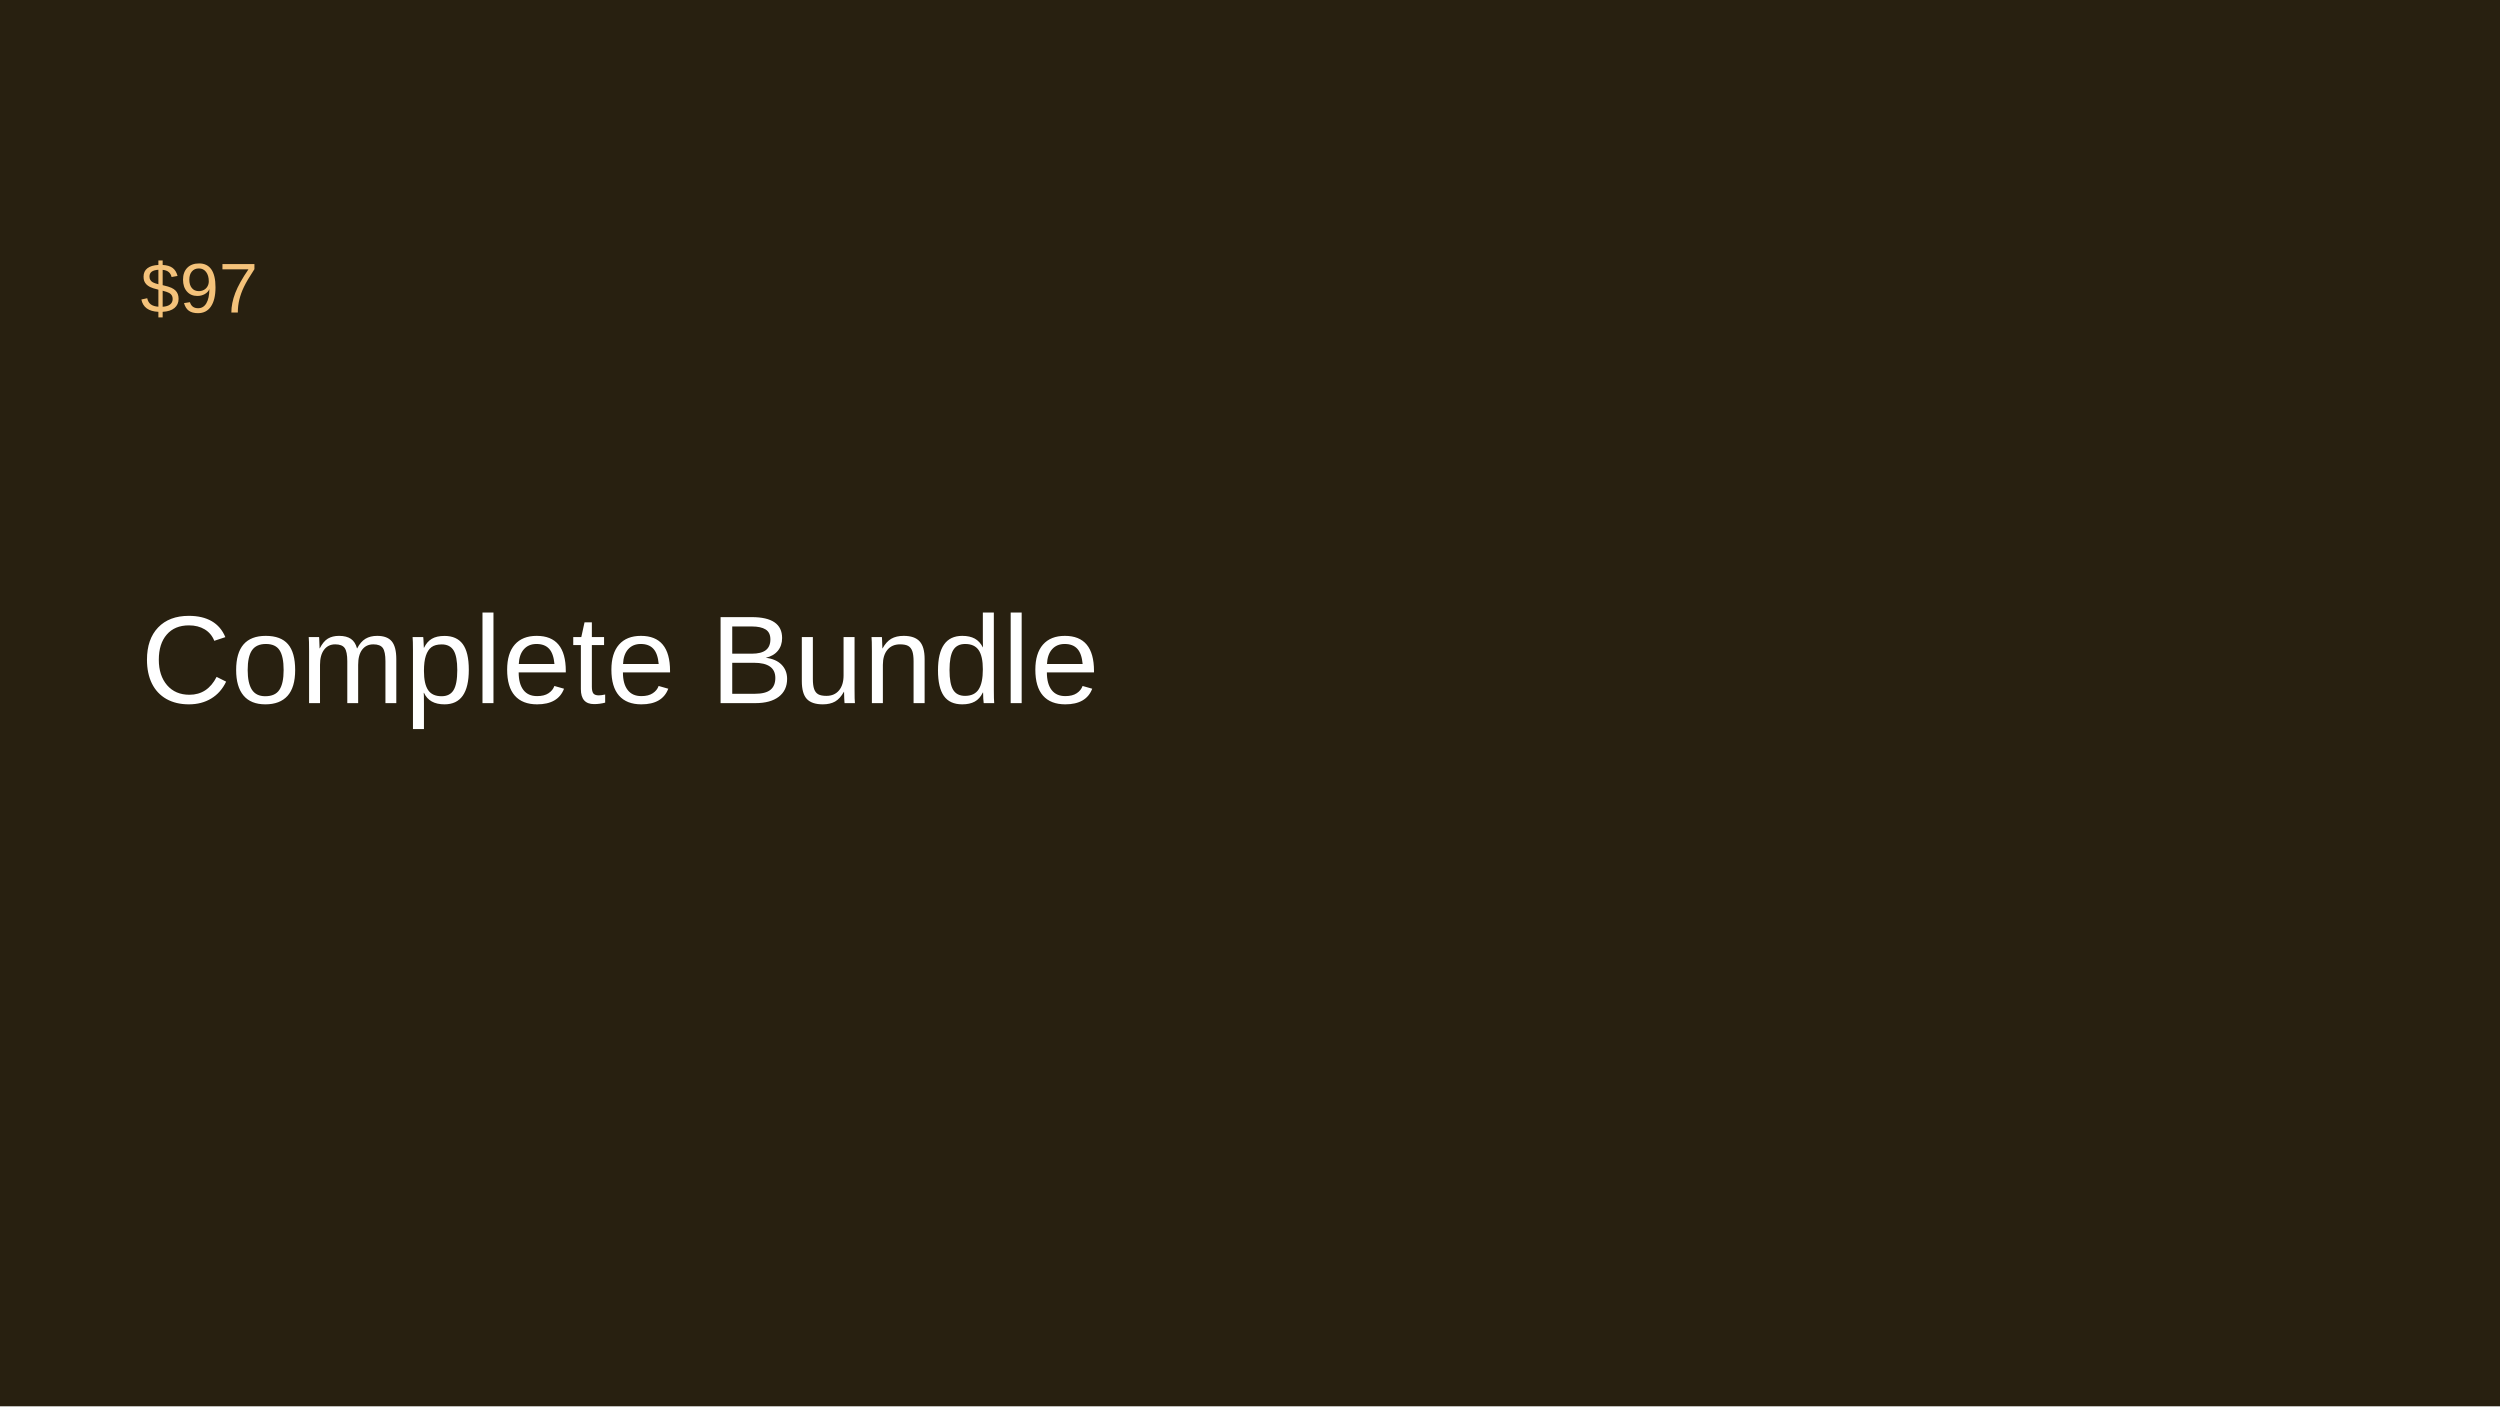
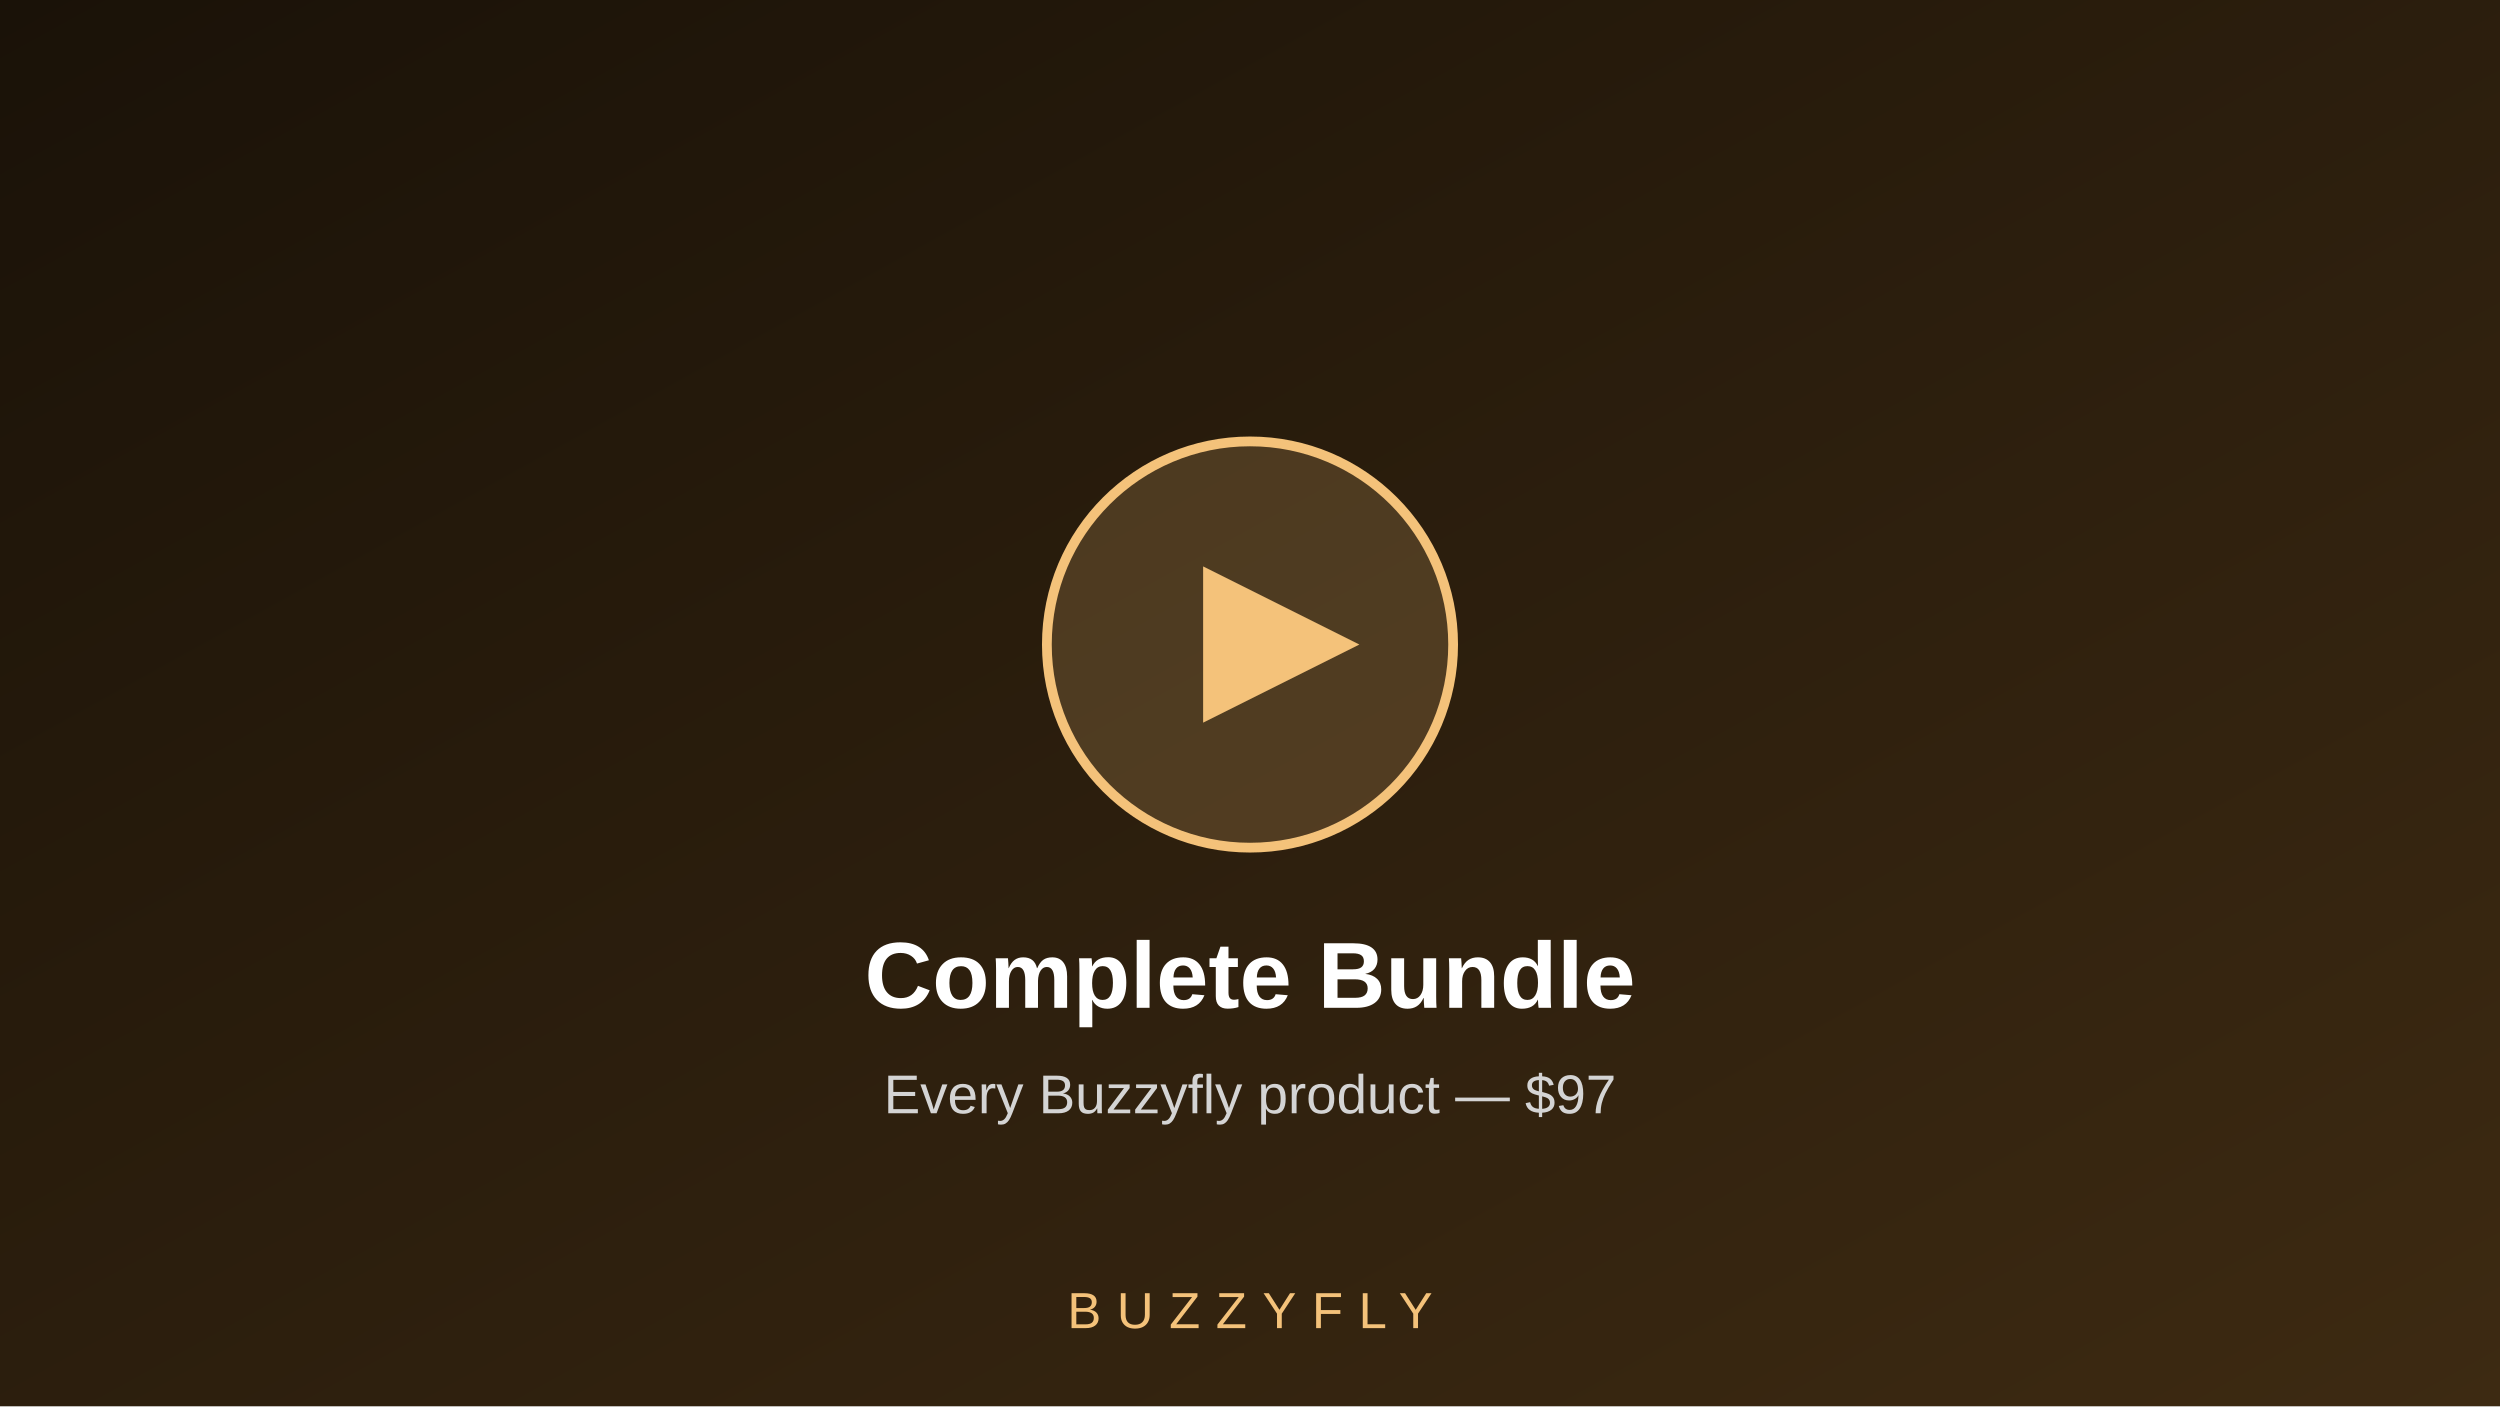
<svg xmlns="http://www.w3.org/2000/svg" viewBox="0 0 640 360">
-   <rect width="640" height="360" fill="#282010" />
-   <text x="36" y="80" fill="#f4c27a" font-family="Arial" font-size="18">$97</text>
-   <text x="36" y="180" fill="#fff" font-family="Arial" font-size="32">Complete Bundle</text>
+   <defs>
+     <linearGradient id="bg" x1="0" y1="0" x2="1" y2="1">
+       <stop offset="0%" stop-color="#1a1208" />
+       <stop offset="100%" stop-color="#3d2a12" />
+     </linearGradient>
+   </defs>
+   <rect width="640" height="360" fill="url(#bg)" />
+   <circle cx="320" cy="165" r="52" fill="rgba(244,194,122,0.18)" stroke="#f4c27a" stroke-width="2.5" />
+   <polygon points="308,145 308,185 348,165" fill="#f4c27a" />
+   <text x="320" y="258" text-anchor="middle" font-family="Arial,sans-serif" font-size="24" fill="#fff" font-weight="bold">Complete Bundle</text>
+   <text x="320" y="285" text-anchor="middle" font-family="Arial,sans-serif" font-size="14" fill="#d4d4d4">Every Buzzyfly product — $97</text>
+   <text x="320" y="340" text-anchor="middle" font-family="Arial,sans-serif" font-size="13" fill="#f4c27a" letter-spacing="4">BUZZYFLY</text>
</svg>
